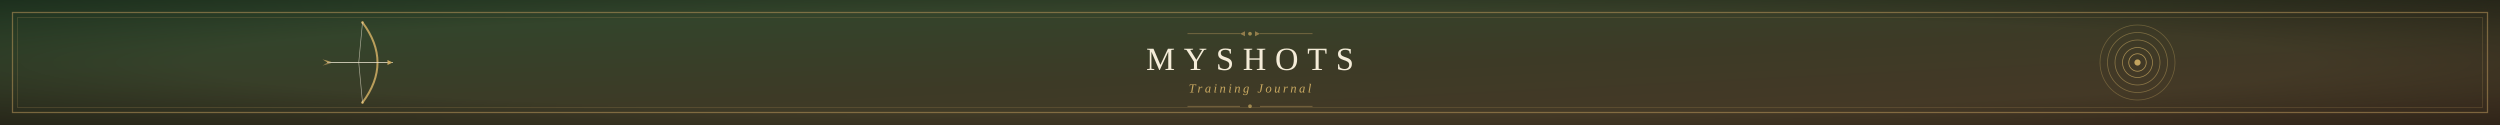
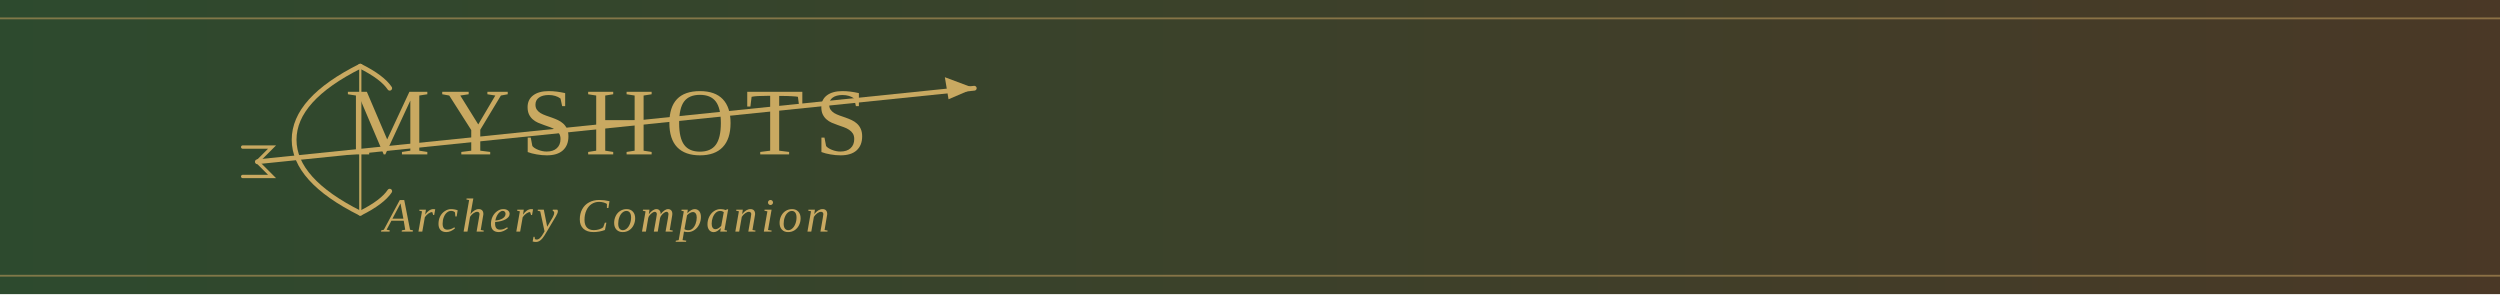
- <svg xmlns="http://www.w3.org/2000/svg" viewBox="0 0 2000 100" preserveAspectRatio="xMidYMid slice" role="img" aria-label="MyShots - Training Journal">
+ <svg xmlns="http://www.w3.org/2000/svg" viewBox="0 0 680 80" preserveAspectRatio="xMidYMid meet" role="img" aria-label="MyShots — Archery Companion">
  <defs>
-     <linearGradient id="bgGrad" x1="0%" y1="0%" x2="100%" y2="100%">
+     <linearGradient id="myshotsBannerBg" x1="0" y1="0" x2="1" y2="0">
      <stop offset="0%" stop-color="#2d4a2e" />
-       <stop offset="55%" stop-color="#3d3a26" />
      <stop offset="100%" stop-color="#4a3826" />
    </linearGradient>
-     <radialGradient id="vignette" cx="50%" cy="50%" r="70%">
-       <stop offset="60%" stop-color="#000000" stop-opacity="0" />
-       <stop offset="100%" stop-color="#000000" stop-opacity="0.35" />
-     </radialGradient>
  </defs>
-   <rect width="2000" height="100" fill="url(#bgGrad)" />
-   <rect width="2000" height="100" fill="url(#vignette)" />
-   <rect x="10" y="10" width="1980" height="80" fill="none" stroke="#b8965a" stroke-width="1" opacity="0.55" />
-   <rect x="14" y="14" width="1972" height="72" fill="none" stroke="#b8965a" stroke-width="0.4" opacity="0.4" />
-   <g transform="translate(290, 50)" stroke-linecap="round">
-     <path d="M 0 -32 Q 12 -16 12 0 Q 12 16 0 32" fill="none" stroke="#c9a961" stroke-width="1.6" opacity="0.9" />
-     <circle cx="0" cy="-32" r="1" fill="#c9a961" />
-     <circle cx="0" cy="32" r="1" fill="#c9a961" />
-     <path d="M 0 -32 L -3 0 L 0 32" fill="none" stroke="#f4ecd8" stroke-width="0.5" opacity="0.65" />
-     <line x1="-28" y1="0" x2="24" y2="0" stroke="#f4ecd8" stroke-width="0.7" opacity="0.85" />
-     <polygon points="24,0 20,-2 20,2" fill="#c9a961" />
-     <path d="M -28 0 L -32 -2.5 L -25 -0.5 Z" fill="#c9a961" opacity="0.85" />
-     <path d="M -28 0 L -32 2.5 L -25 0.5 Z" fill="#b8965a" opacity="0.7" />
+   <rect x="0" y="0" width="680" height="80" fill="url(#myshotsBannerBg)" />
+   <line x1="0" y1="5" x2="680" y2="5" stroke="#b8965a" stroke-width="0.5" opacity="0.6" />
+   <line x1="0" y1="75" x2="680" y2="75" stroke="#b8965a" stroke-width="0.5" opacity="0.6" />
+   <g transform="translate(80, 38)" fill="none" stroke="#c9a961" stroke-linecap="round">
+     <path d="M 18 -20 Q 0 -11 0 0 Q 0 11 18 20" stroke-width="1.3" />
+     <path d="M 18 -20 Q 24 -17 26 -14" stroke-width="1.3" />
+     <path d="M 18 20 Q 24 17 26 14" stroke-width="1.3" />
+     <line x1="18" y1="-20" x2="18" y2="20" stroke-width="0.6" />
  </g>
-   <g transform="translate(1710, 50)" fill="none" stroke="#c9a961">
-     <circle r="30" stroke-width="0.6" opacity="0.35" />
-     <circle r="24" stroke-width="0.6" opacity="0.45" />
-     <circle r="18" stroke-width="0.6" opacity="0.55" />
-     <circle r="12" stroke-width="0.6" opacity="0.7" />
-     <circle r="7" stroke-width="0.6" opacity="0.85" />
-     <circle r="2.5" fill="#c9a961" opacity="0.95" stroke="none" />
+   <text x="165" y="42" font-family="Georgia, 'Times New Roman', serif" font-size="26" fill="#c9a961" text-anchor="middle" letter-spacing="3">MYSHOTS</text>
+   <g fill="none" stroke="#c9a961" stroke-linecap="round">
+     <line x1="70" y1="44" x2="265" y2="24" stroke-width="1.3" />
+     <polygon points="265,24 257,21 258,27" fill="#c9a961" stroke="none" />
+     <polyline points="70,44 74,40 66,40" stroke-width="0.9" />
+     <polyline points="70,44 74,48 66,48" stroke-width="0.9" />
  </g>
-   <g transform="translate(1000, 27)" opacity="0.7" fill="none" stroke="#b8965a" stroke-width="0.5">
-     <line x1="-50" y1="0" x2="-8" y2="0" />
-     <line x1="8" y1="0" x2="50" y2="0" />
-     <circle cx="0" cy="0" r="1.5" fill="#c9a961" stroke="none" />
-     <path d="M -8 0 L -4 -2 L -4 2 Z" fill="#b8965a" stroke="none" />
-     <path d="M 8 0 L 4 -2 L 4 2 Z" fill="#b8965a" stroke="none" />
-   </g>
-   <text x="1000" y="56" text-anchor="middle" font-family="Georgia, 'Times New Roman', serif" font-size="26" font-weight="400" fill="#f4ecd8" letter-spacing="7">MYSHOTS</text>
-   <text x="1000" y="74" text-anchor="middle" font-family="Georgia, 'Times New Roman', serif" font-size="10" font-style="italic" fill="#c9a961" letter-spacing="2">Training Journal</text>
-   <g transform="translate(1000, 85)" opacity="0.7" fill="none" stroke="#b8965a" stroke-width="0.5">
-     <line x1="-50" y1="0" x2="-8" y2="0" />
-     <line x1="8" y1="0" x2="50" y2="0" />
-     <circle cx="0" cy="0" r="1.5" fill="#c9a961" stroke="none" />
-   </g>
+   <text x="165" y="63" font-family="Georgia, 'Times New Roman', serif" font-style="italic" font-size="13" fill="#c9a961" text-anchor="middle" letter-spacing="1">Archery Companion</text>
</svg>
